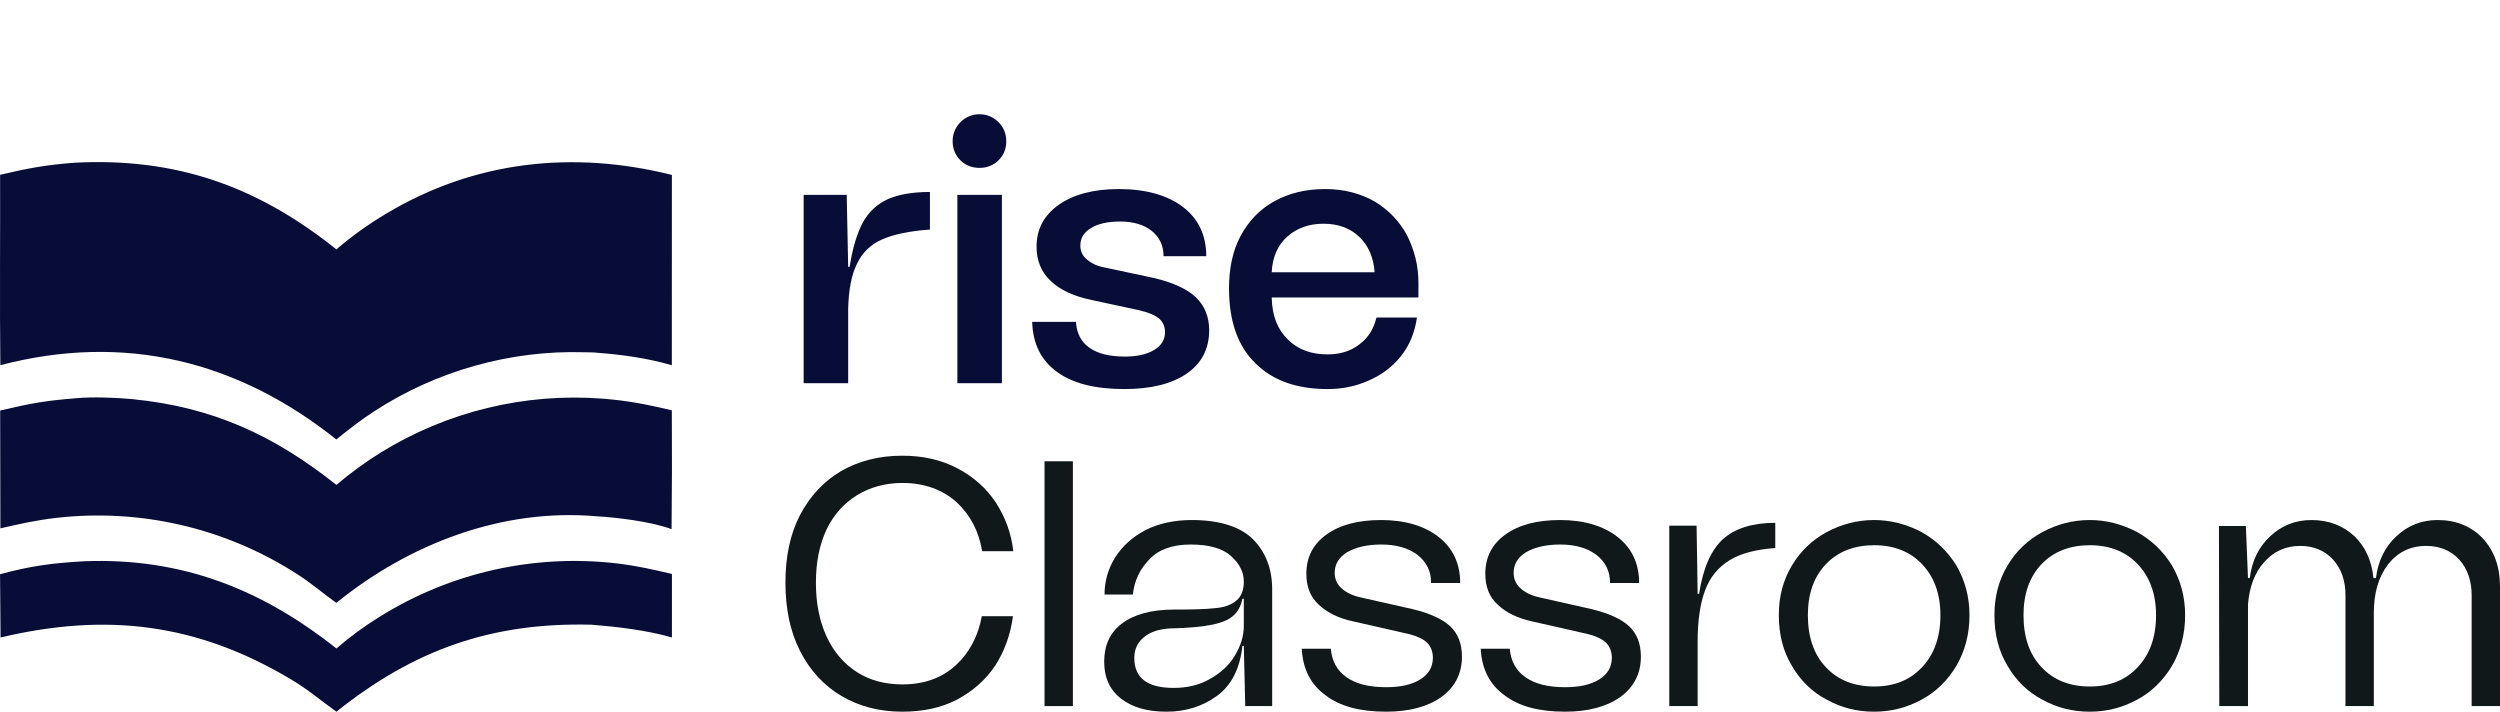
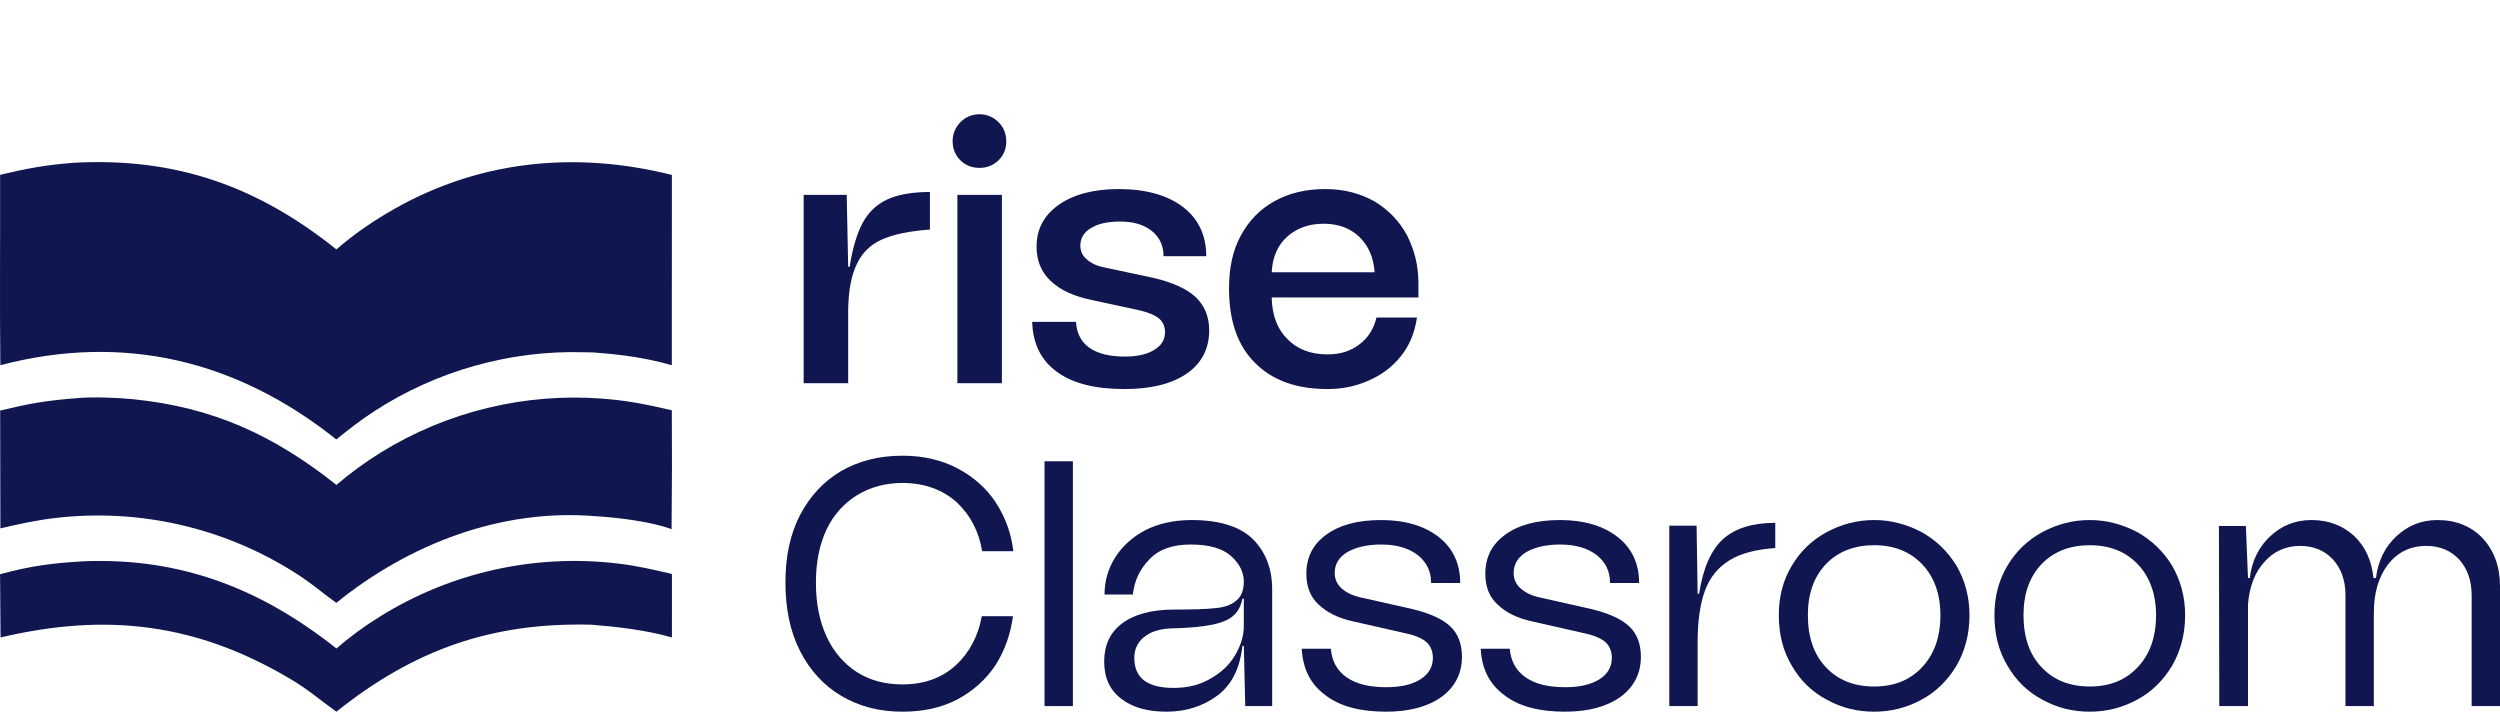
<svg xmlns="http://www.w3.org/2000/svg" width="137" height="39" viewBox="0 0 137 39" fill="none">
-   <path d="M18.434 13.667C19.282 12.937 20.193 12.283 21.157 11.713C25.988 8.81 31.404 8.229 36.819 9.586L36.816 20.015C35.502 19.631 34.112 19.435 32.749 19.334C32.524 19.304 32.247 19.311 32.017 19.304C27.963 19.18 23.904 20.326 20.505 22.539C19.764 23.022 19.114 23.526 18.43 24.083C13.002 19.753 6.799 18.238 0.019 20.012C-0.021 16.555 0.016 13.043 0.006 9.579C1.534 9.22 2.503 9.039 4.054 8.919C9.641 8.619 14.102 10.202 18.434 13.667Z" fill="#080D38" />
-   <path d="M18.435 26.572C19.196 25.925 20.004 25.335 20.852 24.807C24.492 22.555 28.754 21.518 33.022 21.846C34.474 21.961 35.42 22.162 36.816 22.483C36.83 24.655 36.825 26.827 36.802 28.999C35.726 28.589 33.81 28.353 32.658 28.29C27.492 27.847 22.405 29.811 18.43 33.038C17.551 32.408 17.09 31.963 16.104 31.348C12.226 28.905 7.631 27.858 3.077 28.381C2.008 28.502 1.062 28.714 0.021 28.954L0.009 22.498C1.676 22.1 2.494 21.956 4.208 21.819C5.065 21.739 6.42 21.789 7.279 21.875C11.68 22.314 15.018 23.861 18.435 26.572Z" fill="#080D38" />
-   <path d="M18.436 35.537C19.172 34.899 19.958 34.322 20.787 33.809C24.671 31.378 29.269 30.343 33.821 30.877C34.886 31.001 35.784 31.21 36.822 31.453L36.821 34.933C35.468 34.539 33.818 34.345 32.419 34.234C26.938 34.095 22.698 35.599 18.435 39C17.555 38.378 16.93 37.816 15.96 37.237C10.761 34.133 5.809 33.567 0.03 34.934L0.003 31.468C1.702 31.006 2.886 30.854 4.634 30.756C9.953 30.557 14.32 32.275 18.436 35.537Z" fill="#080D38" />
-   <path d="M55.511 33.768C55.375 34.784 55.045 35.685 54.54 36.47C54.016 37.256 53.316 37.869 52.462 38.329C51.588 38.789 50.578 39 49.451 39C48.189 39 47.082 38.713 46.111 38.138C45.139 37.563 44.382 36.739 43.838 35.666C43.294 34.592 43.042 33.347 43.042 31.928C43.042 30.51 43.294 29.284 43.838 28.23C44.382 27.195 45.12 26.39 46.091 25.815C47.062 25.259 48.169 24.972 49.451 24.972C50.578 24.972 51.588 25.202 52.462 25.662C53.336 26.122 54.035 26.735 54.56 27.521C55.084 28.326 55.414 29.207 55.531 30.204H53.822C53.647 29.13 53.181 28.23 52.423 27.521C51.646 26.831 50.656 26.466 49.451 26.466C48.519 26.466 47.684 26.697 46.965 27.137C46.247 27.578 45.683 28.21 45.295 29.015C44.907 29.84 44.712 30.817 44.712 31.928C44.712 33.059 44.907 34.036 45.295 34.88C45.683 35.723 46.247 36.375 46.965 36.835C47.684 37.294 48.519 37.505 49.451 37.505C50.636 37.505 51.607 37.16 52.384 36.451C53.142 35.742 53.608 34.841 53.802 33.768H55.511Z" fill="#111819" />
-   <path d="M57.24 38.694V25.278H58.794V38.694H57.24Z" fill="#111819" />
-   <path d="M61.48 34.171C62.14 33.672 63.092 33.404 64.335 33.404C65.345 33.404 66.083 33.385 66.588 33.327C67.074 33.289 67.462 33.155 67.734 32.925C68.006 32.714 68.161 32.369 68.161 31.871C68.161 31.354 67.928 30.893 67.462 30.472C66.996 30.05 66.258 29.84 65.248 29.84C64.257 29.84 63.5 30.108 62.995 30.644C62.47 31.181 62.16 31.813 62.082 32.58H60.528C60.528 31.852 60.722 31.162 61.111 30.549C61.499 29.935 62.043 29.437 62.762 29.054C63.48 28.69 64.335 28.498 65.306 28.498C66.841 28.498 67.967 28.862 68.666 29.552C69.365 30.261 69.715 31.181 69.715 32.293V38.694H68.239L68.161 35.397H68.084C67.948 36.643 67.481 37.563 66.685 38.138C65.889 38.713 64.976 39 63.927 39C62.878 39 62.062 38.77 61.441 38.291C60.819 37.812 60.509 37.141 60.509 36.26C60.509 35.378 60.819 34.669 61.48 34.171ZM64.316 37.697C65.054 37.697 65.733 37.544 66.316 37.199C66.899 36.873 67.365 36.451 67.676 35.915C67.987 35.397 68.161 34.861 68.161 34.305V32.81H68.084C68.006 33.193 67.85 33.5 67.617 33.711C67.384 33.941 66.996 34.113 66.452 34.228C65.908 34.343 65.112 34.42 64.102 34.439C63.5 34.477 63.034 34.631 62.684 34.918C62.334 35.206 62.16 35.589 62.16 36.049C62.16 37.16 62.878 37.697 64.316 37.697Z" fill="#111819" />
-   <path d="M72.637 38.099C71.822 37.505 71.394 36.662 71.336 35.55H72.929C72.987 36.24 73.278 36.758 73.803 37.122C74.327 37.486 75.046 37.659 75.959 37.659C76.736 37.659 77.357 37.525 77.823 37.237C78.289 36.95 78.522 36.547 78.522 36.049C78.522 35.704 78.406 35.416 78.192 35.206C77.978 35.014 77.629 34.841 77.124 34.727L74.172 34.056C73.356 33.883 72.734 33.577 72.268 33.136C71.802 32.714 71.588 32.139 71.588 31.449C71.588 30.549 71.938 29.84 72.676 29.303C73.414 28.766 74.405 28.498 75.687 28.498C77.007 28.498 78.076 28.824 78.853 29.437C79.629 30.05 80.018 30.893 80.018 31.948H78.425C78.425 31.296 78.173 30.798 77.687 30.414C77.182 30.031 76.522 29.84 75.687 29.84C74.91 29.84 74.288 29.993 73.822 30.261C73.356 30.549 73.142 30.932 73.142 31.392C73.142 31.718 73.259 32.005 73.511 32.235C73.764 32.465 74.113 32.638 74.541 32.733L77.435 33.385C78.367 33.615 79.047 33.922 79.474 34.324C79.901 34.727 80.115 35.282 80.115 35.991C80.115 36.911 79.727 37.659 78.989 38.195C78.231 38.732 77.221 39 75.959 39C74.541 39 73.434 38.713 72.637 38.099Z" fill="#111819" />
-   <path d="M82.444 38.099C81.628 37.505 81.201 36.662 81.142 35.55H82.735C82.793 36.24 83.085 36.758 83.609 37.122C84.133 37.486 84.852 37.659 85.765 37.659C86.542 37.659 87.163 37.525 87.629 37.237C88.096 36.95 88.329 36.547 88.329 36.049C88.329 35.704 88.212 35.416 87.998 35.206C87.785 35.014 87.435 34.841 86.93 34.727L83.978 34.056C83.162 33.883 82.541 33.577 82.075 33.136C81.608 32.714 81.395 32.139 81.395 31.449C81.395 30.549 81.744 29.84 82.482 29.303C83.22 28.766 84.211 28.498 85.493 28.498C86.814 28.498 87.882 28.824 88.659 29.437C89.436 30.05 89.824 30.893 89.824 31.948H88.231C88.231 31.296 87.979 30.798 87.493 30.414C86.988 30.031 86.328 29.84 85.493 29.84C84.716 29.84 84.094 29.993 83.628 30.261C83.162 30.549 82.948 30.932 82.948 31.392C82.948 31.718 83.065 32.005 83.317 32.235C83.57 32.465 83.92 32.638 84.347 32.733L87.241 33.385C88.173 33.615 88.853 33.922 89.28 34.324C89.708 34.727 89.921 35.282 89.921 35.991C89.921 36.911 89.533 37.659 88.795 38.195C88.037 38.732 87.027 39 85.765 39C84.347 39 83.24 38.713 82.444 38.099Z" fill="#111819" />
-   <path d="M93.109 32.542C93.323 31.162 93.75 30.165 94.41 29.552C95.071 28.958 96.022 28.651 97.285 28.651V30.031C96.236 30.108 95.401 30.319 94.779 30.702C94.158 31.085 93.711 31.622 93.439 32.35C93.167 33.078 93.031 34.017 93.031 35.167V38.694H91.477V28.805H92.973L93.031 32.542H93.109Z" fill="#111819" />
-   <path d="M100.12 38.349C99.304 37.927 98.663 37.294 98.197 36.49C97.712 35.685 97.479 34.765 97.479 33.711C97.479 32.695 97.712 31.794 98.197 30.989C98.663 30.204 99.304 29.59 100.12 29.15C100.917 28.728 101.771 28.498 102.703 28.498C103.616 28.498 104.471 28.728 105.287 29.15C106.083 29.59 106.724 30.204 107.209 30.989C107.676 31.794 107.928 32.695 107.928 33.711C107.928 34.765 107.676 35.685 107.209 36.49C106.724 37.294 106.083 37.927 105.287 38.349C104.471 38.789 103.616 39 102.703 39C101.771 39 100.917 38.789 100.12 38.349ZM105.325 36.566C105.986 35.876 106.335 34.918 106.335 33.711C106.335 32.542 105.986 31.603 105.325 30.913C104.665 30.223 103.791 29.878 102.703 29.878C101.616 29.878 100.722 30.223 100.062 30.913C99.401 31.603 99.071 32.542 99.071 33.711C99.071 34.918 99.401 35.876 100.062 36.566C100.722 37.275 101.616 37.62 102.703 37.62C103.791 37.62 104.665 37.275 105.325 36.566Z" fill="#111819" />
-   <path d="M111.937 38.349C111.121 37.927 110.48 37.294 110.014 36.49C109.529 35.685 109.295 34.765 109.295 33.711C109.295 32.695 109.529 31.794 110.014 30.989C110.48 30.204 111.121 29.59 111.937 29.15C112.733 28.728 113.588 28.498 114.52 28.498C115.433 28.498 116.288 28.728 117.103 29.15C117.9 29.59 118.541 30.204 119.026 30.989C119.492 31.794 119.745 32.695 119.745 33.711C119.745 34.765 119.492 35.685 119.026 36.49C118.541 37.294 117.9 37.927 117.103 38.349C116.288 38.789 115.433 39 114.52 39C113.588 39 112.733 38.789 111.937 38.349ZM117.142 36.566C117.803 35.876 118.152 34.918 118.152 33.711C118.152 32.542 117.803 31.603 117.142 30.913C116.482 30.223 115.608 29.878 114.52 29.878C113.433 29.878 112.539 30.223 111.879 30.913C111.218 31.603 110.888 32.542 110.888 33.711C110.888 34.918 111.218 35.876 111.879 36.566C112.539 37.275 113.433 37.62 114.52 37.62C115.608 37.62 116.482 37.275 117.142 36.566Z" fill="#111819" />
-   <path d="M136.048 29.494C136.67 30.165 137 31.047 137 32.12V38.694H135.446V32.618C135.446 31.813 135.213 31.162 134.766 30.664C134.3 30.165 133.698 29.916 132.96 29.916C132.086 29.916 131.387 30.261 130.862 30.932C130.338 31.622 130.086 32.503 130.086 33.596V38.694H128.532V32.618C128.532 31.813 128.299 31.162 127.852 30.664C127.386 30.165 126.784 29.916 126.046 29.916C125.249 29.916 124.589 30.223 124.084 30.798C123.56 31.373 123.268 32.158 123.19 33.117V38.694H121.617L121.598 28.824H123.074L123.19 31.679H123.288C123.404 30.721 123.793 29.954 124.414 29.38C125.036 28.805 125.774 28.498 126.667 28.498C127.619 28.498 128.396 28.805 129.017 29.38C129.619 29.954 129.969 30.721 130.066 31.679H130.202C130.319 30.721 130.707 29.954 131.329 29.38C131.95 28.805 132.688 28.498 133.582 28.498C134.592 28.498 135.427 28.843 136.048 29.494Z" fill="#111819" />
-   <path d="M46.56 14.62C46.72 13.6 46.96 12.8 47.28 12.2C47.6 11.62 48.04 11.2 48.64 10.92C49.22 10.66 50 10.52 50.96 10.52V12.58C49.84 12.66 48.98 12.84 48.34 13.12C47.7 13.4 47.24 13.86 46.96 14.46C46.66 15.06 46.5 15.9 46.48 16.94V21H44.04V10.68H46.4L46.48 14.62H46.56ZM52.624 8.78C52.344 8.5 52.204 8.14 52.204 7.74C52.204 7.34 52.344 7 52.624 6.7C52.904 6.42 53.264 6.26 53.684 6.26C54.084 6.26 54.444 6.42 54.724 6.7C55.004 6.98 55.144 7.34 55.144 7.74C55.144 8.16 55.004 8.5 54.724 8.78C54.444 9.06 54.084 9.2 53.684 9.2C53.264 9.2 52.904 9.06 52.624 8.78ZM52.464 21V10.68H54.904V21H52.464ZM57.923 20.38C57.043 19.74 56.603 18.84 56.563 17.64H58.963C59.003 18.26 59.243 18.74 59.703 19.06C60.163 19.38 60.803 19.54 61.643 19.54C62.323 19.54 62.843 19.42 63.243 19.18C63.643 18.94 63.843 18.62 63.843 18.2C63.843 17.88 63.723 17.64 63.523 17.46C63.303 17.28 62.943 17.12 62.423 17L59.823 16.44C58.863 16.24 58.103 15.9 57.583 15.4C57.063 14.92 56.803 14.28 56.803 13.52C56.803 12.56 57.203 11.8 58.023 11.22C58.823 10.66 59.923 10.36 61.303 10.36C62.803 10.36 63.983 10.7 64.823 11.34C65.663 11.98 66.103 12.88 66.103 14.04H63.763C63.763 13.46 63.543 13 63.123 12.66C62.703 12.32 62.123 12.14 61.383 12.14C60.703 12.14 60.163 12.26 59.783 12.5C59.383 12.74 59.203 13.06 59.203 13.46C59.203 13.74 59.303 14 59.543 14.2C59.783 14.42 60.103 14.58 60.543 14.66L63.263 15.24C64.263 15.48 65.023 15.82 65.523 16.28C66.003 16.74 66.263 17.34 66.263 18.1C66.263 19.12 65.843 19.92 65.023 20.48C64.203 21.04 63.063 21.32 61.623 21.32C60.023 21.32 58.803 21.02 57.923 20.38ZM77.73 16.3H69.689C69.71 17.3 70.01 18.06 70.57 18.6C71.129 19.16 71.85 19.42 72.749 19.42C73.45 19.42 74.029 19.24 74.51 18.86C74.99 18.5 75.29 18 75.43 17.4H77.65C77.529 18.22 77.249 18.92 76.769 19.52C76.29 20.12 75.689 20.56 74.99 20.86C74.269 21.18 73.529 21.32 72.749 21.32C71.07 21.32 69.749 20.86 68.79 19.9C67.829 18.96 67.35 17.6 67.35 15.8C67.35 14.7 67.549 13.74 67.99 12.92C68.43 12.1 69.049 11.46 69.85 11.02C70.65 10.58 71.57 10.36 72.629 10.36C73.65 10.36 74.549 10.6 75.329 11.04C76.09 11.5 76.689 12.12 77.109 12.9C77.51 13.7 77.73 14.56 77.73 15.5V16.3ZM70.549 12.96C70.029 13.42 69.73 14.08 69.689 14.92H75.329C75.269 14.1 74.99 13.46 74.49 12.98C73.99 12.5 73.329 12.26 72.529 12.26C71.73 12.26 71.07 12.5 70.549 12.96Z" fill="#080D38" />
+   <path d="M18.434 13.667C19.282 12.937 20.193 12.283 21.157 11.713C25.988 8.81 31.404 8.229 36.819 9.586L36.816 20.015C35.502 19.631 34.112 19.435 32.749 19.334C32.524 19.304 32.247 19.311 32.017 19.304C27.963 19.18 23.904 20.326 20.505 22.539C19.764 23.022 19.114 23.526 18.43 24.083C13.002 19.753 6.799 18.238 0.019 20.012C-0.021 16.555 0.016 13.043 0.006 9.579C1.534 9.22 2.503 9.039 4.054 8.919C9.641 8.619 14.102 10.202 18.434 13.667Z" fill="#10164F" />
+   <path d="M18.435 26.572C19.196 25.925 20.004 25.335 20.852 24.807C24.492 22.555 28.754 21.518 33.022 21.846C34.474 21.961 35.42 22.162 36.816 22.483C36.83 24.655 36.825 26.827 36.802 28.999C35.726 28.589 33.81 28.353 32.658 28.29C27.492 27.847 22.405 29.811 18.43 33.038C17.551 32.408 17.09 31.963 16.104 31.348C12.226 28.905 7.631 27.858 3.077 28.381C2.008 28.502 1.062 28.714 0.021 28.954L0.009 22.498C1.676 22.1 2.494 21.956 4.208 21.819C5.065 21.739 6.42 21.789 7.279 21.875C11.68 22.314 15.018 23.861 18.435 26.572Z" fill="#10164F" />
+   <path d="M18.436 35.537C19.172 34.899 19.958 34.322 20.787 33.809C24.671 31.378 29.269 30.343 33.821 30.877C34.886 31.001 35.784 31.21 36.822 31.453L36.821 34.933C35.468 34.539 33.818 34.345 32.419 34.234C26.938 34.095 22.698 35.599 18.435 39C17.555 38.378 16.93 37.816 15.96 37.237C10.761 34.133 5.809 33.567 0.03 34.934L0.003 31.468C1.702 31.006 2.886 30.854 4.634 30.756C9.953 30.557 14.32 32.275 18.436 35.537Z" fill="#10164F" />
+   <path d="M55.511 33.768C55.375 34.784 55.045 35.685 54.54 36.47C54.016 37.256 53.316 37.869 52.462 38.329C51.588 38.789 50.578 39 49.451 39C48.189 39 47.082 38.713 46.111 38.138C45.139 37.563 44.382 36.739 43.838 35.666C43.294 34.592 43.042 33.347 43.042 31.928C43.042 30.51 43.294 29.284 43.838 28.23C44.382 27.195 45.12 26.39 46.091 25.815C47.062 25.259 48.169 24.972 49.451 24.972C50.578 24.972 51.588 25.202 52.462 25.662C53.336 26.122 54.035 26.735 54.56 27.521C55.084 28.326 55.414 29.207 55.531 30.204H53.822C53.647 29.13 53.181 28.23 52.423 27.521C51.646 26.831 50.656 26.466 49.451 26.466C48.519 26.466 47.684 26.697 46.965 27.137C46.247 27.578 45.683 28.21 45.295 29.015C44.907 29.84 44.712 30.817 44.712 31.928C44.712 33.059 44.907 34.036 45.295 34.88C45.683 35.723 46.247 36.375 46.965 36.835C47.684 37.294 48.519 37.505 49.451 37.505C50.636 37.505 51.607 37.16 52.384 36.451C53.142 35.742 53.608 34.841 53.802 33.768H55.511Z" fill="#10164F" />
+   <path d="M57.24 38.694V25.278H58.794V38.694H57.24Z" fill="#10164F" />
+   <path d="M61.48 34.171C62.14 33.672 63.092 33.404 64.335 33.404C65.345 33.404 66.083 33.385 66.588 33.327C67.074 33.289 67.462 33.155 67.734 32.925C68.006 32.714 68.161 32.369 68.161 31.871C68.161 31.354 67.928 30.893 67.462 30.472C66.996 30.05 66.258 29.84 65.248 29.84C64.257 29.84 63.5 30.108 62.995 30.644C62.47 31.181 62.16 31.813 62.082 32.58H60.528C60.528 31.852 60.722 31.162 61.111 30.549C61.499 29.935 62.043 29.437 62.762 29.054C63.48 28.69 64.335 28.498 65.306 28.498C66.841 28.498 67.967 28.862 68.666 29.552C69.365 30.261 69.715 31.181 69.715 32.293V38.694H68.239L68.161 35.397H68.084C67.948 36.643 67.481 37.563 66.685 38.138C65.889 38.713 64.976 39 63.927 39C62.878 39 62.062 38.77 61.441 38.291C60.819 37.812 60.509 37.141 60.509 36.26C60.509 35.378 60.819 34.669 61.48 34.171ZM64.316 37.697C65.054 37.697 65.733 37.544 66.316 37.199C66.899 36.873 67.365 36.451 67.676 35.915C67.987 35.397 68.161 34.861 68.161 34.305V32.81H68.084C68.006 33.193 67.85 33.5 67.617 33.711C67.384 33.941 66.996 34.113 66.452 34.228C65.908 34.343 65.112 34.42 64.102 34.439C63.5 34.477 63.034 34.631 62.684 34.918C62.334 35.206 62.16 35.589 62.16 36.049C62.16 37.16 62.878 37.697 64.316 37.697Z" fill="#10164F" />
+   <path d="M72.637 38.099C71.822 37.505 71.394 36.662 71.336 35.55H72.929C72.987 36.24 73.278 36.758 73.803 37.122C74.327 37.486 75.046 37.659 75.959 37.659C76.736 37.659 77.357 37.525 77.823 37.237C78.289 36.95 78.522 36.547 78.522 36.049C78.522 35.704 78.406 35.416 78.192 35.206C77.978 35.014 77.629 34.841 77.124 34.727L74.172 34.056C73.356 33.883 72.734 33.577 72.268 33.136C71.802 32.714 71.588 32.139 71.588 31.449C71.588 30.549 71.938 29.84 72.676 29.303C73.414 28.766 74.405 28.498 75.687 28.498C77.007 28.498 78.076 28.824 78.853 29.437C79.629 30.05 80.018 30.893 80.018 31.948H78.425C78.425 31.296 78.173 30.798 77.687 30.414C77.182 30.031 76.522 29.84 75.687 29.84C74.91 29.84 74.288 29.993 73.822 30.261C73.356 30.549 73.142 30.932 73.142 31.392C73.142 31.718 73.259 32.005 73.511 32.235C73.764 32.465 74.113 32.638 74.541 32.733L77.435 33.385C78.367 33.615 79.047 33.922 79.474 34.324C79.901 34.727 80.115 35.282 80.115 35.991C80.115 36.911 79.727 37.659 78.989 38.195C78.231 38.732 77.221 39 75.959 39C74.541 39 73.434 38.713 72.637 38.099Z" fill="#10164F" />
+   <path d="M82.444 38.099C81.628 37.505 81.201 36.662 81.142 35.55H82.735C82.793 36.24 83.085 36.758 83.609 37.122C84.133 37.486 84.852 37.659 85.765 37.659C86.542 37.659 87.163 37.525 87.629 37.237C88.096 36.95 88.329 36.547 88.329 36.049C88.329 35.704 88.212 35.416 87.998 35.206C87.785 35.014 87.435 34.841 86.93 34.727L83.978 34.056C83.162 33.883 82.541 33.577 82.075 33.136C81.608 32.714 81.395 32.139 81.395 31.449C81.395 30.549 81.744 29.84 82.482 29.303C83.22 28.766 84.211 28.498 85.493 28.498C86.814 28.498 87.882 28.824 88.659 29.437C89.436 30.05 89.824 30.893 89.824 31.948H88.231C88.231 31.296 87.979 30.798 87.493 30.414C86.988 30.031 86.328 29.84 85.493 29.84C84.716 29.84 84.094 29.993 83.628 30.261C83.162 30.549 82.948 30.932 82.948 31.392C82.948 31.718 83.065 32.005 83.317 32.235C83.57 32.465 83.92 32.638 84.347 32.733L87.241 33.385C88.173 33.615 88.853 33.922 89.28 34.324C89.708 34.727 89.921 35.282 89.921 35.991C89.921 36.911 89.533 37.659 88.795 38.195C88.037 38.732 87.027 39 85.765 39C84.347 39 83.24 38.713 82.444 38.099Z" fill="#10164F" />
+   <path d="M93.109 32.542C93.323 31.162 93.75 30.165 94.41 29.552C95.071 28.958 96.022 28.651 97.285 28.651V30.031C96.236 30.108 95.401 30.319 94.779 30.702C94.158 31.085 93.711 31.622 93.439 32.35C93.167 33.078 93.031 34.017 93.031 35.167V38.694H91.477V28.805H92.973L93.031 32.542H93.109Z" fill="#10164F" />
+   <path d="M100.12 38.349C99.304 37.927 98.663 37.294 98.197 36.49C97.712 35.685 97.479 34.765 97.479 33.711C97.479 32.695 97.712 31.794 98.197 30.989C98.663 30.204 99.304 29.59 100.12 29.15C100.917 28.728 101.771 28.498 102.703 28.498C103.616 28.498 104.471 28.728 105.287 29.15C106.083 29.59 106.724 30.204 107.209 30.989C107.676 31.794 107.928 32.695 107.928 33.711C107.928 34.765 107.676 35.685 107.209 36.49C106.724 37.294 106.083 37.927 105.287 38.349C104.471 38.789 103.616 39 102.703 39C101.771 39 100.917 38.789 100.12 38.349ZM105.325 36.566C105.986 35.876 106.335 34.918 106.335 33.711C106.335 32.542 105.986 31.603 105.325 30.913C104.665 30.223 103.791 29.878 102.703 29.878C101.616 29.878 100.722 30.223 100.062 30.913C99.401 31.603 99.071 32.542 99.071 33.711C99.071 34.918 99.401 35.876 100.062 36.566C100.722 37.275 101.616 37.62 102.703 37.62C103.791 37.62 104.665 37.275 105.325 36.566Z" fill="#10164F" />
+   <path d="M111.937 38.349C111.121 37.927 110.48 37.294 110.014 36.49C109.529 35.685 109.295 34.765 109.295 33.711C109.295 32.695 109.529 31.794 110.014 30.989C110.48 30.204 111.121 29.59 111.937 29.15C112.733 28.728 113.588 28.498 114.52 28.498C115.433 28.498 116.288 28.728 117.103 29.15C117.9 29.59 118.541 30.204 119.026 30.989C119.492 31.794 119.745 32.695 119.745 33.711C119.745 34.765 119.492 35.685 119.026 36.49C118.541 37.294 117.9 37.927 117.103 38.349C116.288 38.789 115.433 39 114.52 39C113.588 39 112.733 38.789 111.937 38.349ZM117.142 36.566C117.803 35.876 118.152 34.918 118.152 33.711C118.152 32.542 117.803 31.603 117.142 30.913C116.482 30.223 115.608 29.878 114.52 29.878C113.433 29.878 112.539 30.223 111.879 30.913C111.218 31.603 110.888 32.542 110.888 33.711C110.888 34.918 111.218 35.876 111.879 36.566C112.539 37.275 113.433 37.62 114.52 37.62C115.608 37.62 116.482 37.275 117.142 36.566Z" fill="#10164F" />
+   <path d="M136.048 29.494C136.67 30.165 137 31.047 137 32.12V38.694H135.446V32.618C135.446 31.813 135.213 31.162 134.766 30.664C134.3 30.165 133.698 29.916 132.96 29.916C132.086 29.916 131.387 30.261 130.862 30.932C130.338 31.622 130.086 32.503 130.086 33.596V38.694H128.532V32.618C128.532 31.813 128.299 31.162 127.852 30.664C127.386 30.165 126.784 29.916 126.046 29.916C125.249 29.916 124.589 30.223 124.084 30.798C123.56 31.373 123.268 32.158 123.19 33.117V38.694H121.617L121.598 28.824H123.074L123.19 31.679H123.288C123.404 30.721 123.793 29.954 124.414 29.38C125.036 28.805 125.774 28.498 126.667 28.498C127.619 28.498 128.396 28.805 129.017 29.38C129.619 29.954 129.969 30.721 130.066 31.679H130.202C130.319 30.721 130.707 29.954 131.329 29.38C131.95 28.805 132.688 28.498 133.582 28.498C134.592 28.498 135.427 28.843 136.048 29.494Z" fill="#10164F" />
+   <path d="M46.56 14.62C46.72 13.6 46.96 12.8 47.28 12.2C47.6 11.62 48.04 11.2 48.64 10.92C49.22 10.66 50 10.52 50.96 10.52V12.58C49.84 12.66 48.98 12.84 48.34 13.12C47.7 13.4 47.24 13.86 46.96 14.46C46.66 15.06 46.5 15.9 46.48 16.94V21H44.04V10.68H46.4L46.48 14.62H46.56ZM52.624 8.78C52.344 8.5 52.204 8.14 52.204 7.74C52.204 7.34 52.344 7 52.624 6.7C52.904 6.42 53.264 6.26 53.684 6.26C54.084 6.26 54.444 6.42 54.724 6.7C55.004 6.98 55.144 7.34 55.144 7.74C55.144 8.16 55.004 8.5 54.724 8.78C54.444 9.06 54.084 9.2 53.684 9.2C53.264 9.2 52.904 9.06 52.624 8.78ZM52.464 21V10.68H54.904V21H52.464ZM57.923 20.38C57.043 19.74 56.603 18.84 56.563 17.64H58.963C59.003 18.26 59.243 18.74 59.703 19.06C60.163 19.38 60.803 19.54 61.643 19.54C62.323 19.54 62.843 19.42 63.243 19.18C63.643 18.94 63.843 18.62 63.843 18.2C63.843 17.88 63.723 17.64 63.523 17.46C63.303 17.28 62.943 17.12 62.423 17L59.823 16.44C58.863 16.24 58.103 15.9 57.583 15.4C57.063 14.92 56.803 14.28 56.803 13.52C56.803 12.56 57.203 11.8 58.023 11.22C58.823 10.66 59.923 10.36 61.303 10.36C62.803 10.36 63.983 10.7 64.823 11.34C65.663 11.98 66.103 12.88 66.103 14.04H63.763C63.763 13.46 63.543 13 63.123 12.66C62.703 12.32 62.123 12.14 61.383 12.14C60.703 12.14 60.163 12.26 59.783 12.5C59.383 12.74 59.203 13.06 59.203 13.46C59.203 13.74 59.303 14 59.543 14.2C59.783 14.42 60.103 14.58 60.543 14.66L63.263 15.24C64.263 15.48 65.023 15.82 65.523 16.28C66.003 16.74 66.263 17.34 66.263 18.1C66.263 19.12 65.843 19.92 65.023 20.48C64.203 21.04 63.063 21.32 61.623 21.32C60.023 21.32 58.803 21.02 57.923 20.38ZM77.73 16.3H69.689C69.71 17.3 70.01 18.06 70.57 18.6C71.129 19.16 71.85 19.42 72.749 19.42C73.45 19.42 74.029 19.24 74.51 18.86C74.99 18.5 75.29 18 75.43 17.4H77.65C77.529 18.22 77.249 18.92 76.769 19.52C76.29 20.12 75.689 20.56 74.99 20.86C74.269 21.18 73.529 21.32 72.749 21.32C71.07 21.32 69.749 20.86 68.79 19.9C67.829 18.96 67.35 17.6 67.35 15.8C67.35 14.7 67.549 13.74 67.99 12.92C68.43 12.1 69.049 11.46 69.85 11.02C70.65 10.58 71.57 10.36 72.629 10.36C73.65 10.36 74.549 10.6 75.329 11.04C76.09 11.5 76.689 12.12 77.109 12.9C77.51 13.7 77.73 14.56 77.73 15.5V16.3ZM70.549 12.96C70.029 13.42 69.73 14.08 69.689 14.92H75.329C75.269 14.1 74.99 13.46 74.49 12.98C73.99 12.5 73.329 12.26 72.529 12.26C71.73 12.26 71.07 12.5 70.549 12.96Z" fill="#10164F" />
</svg>
